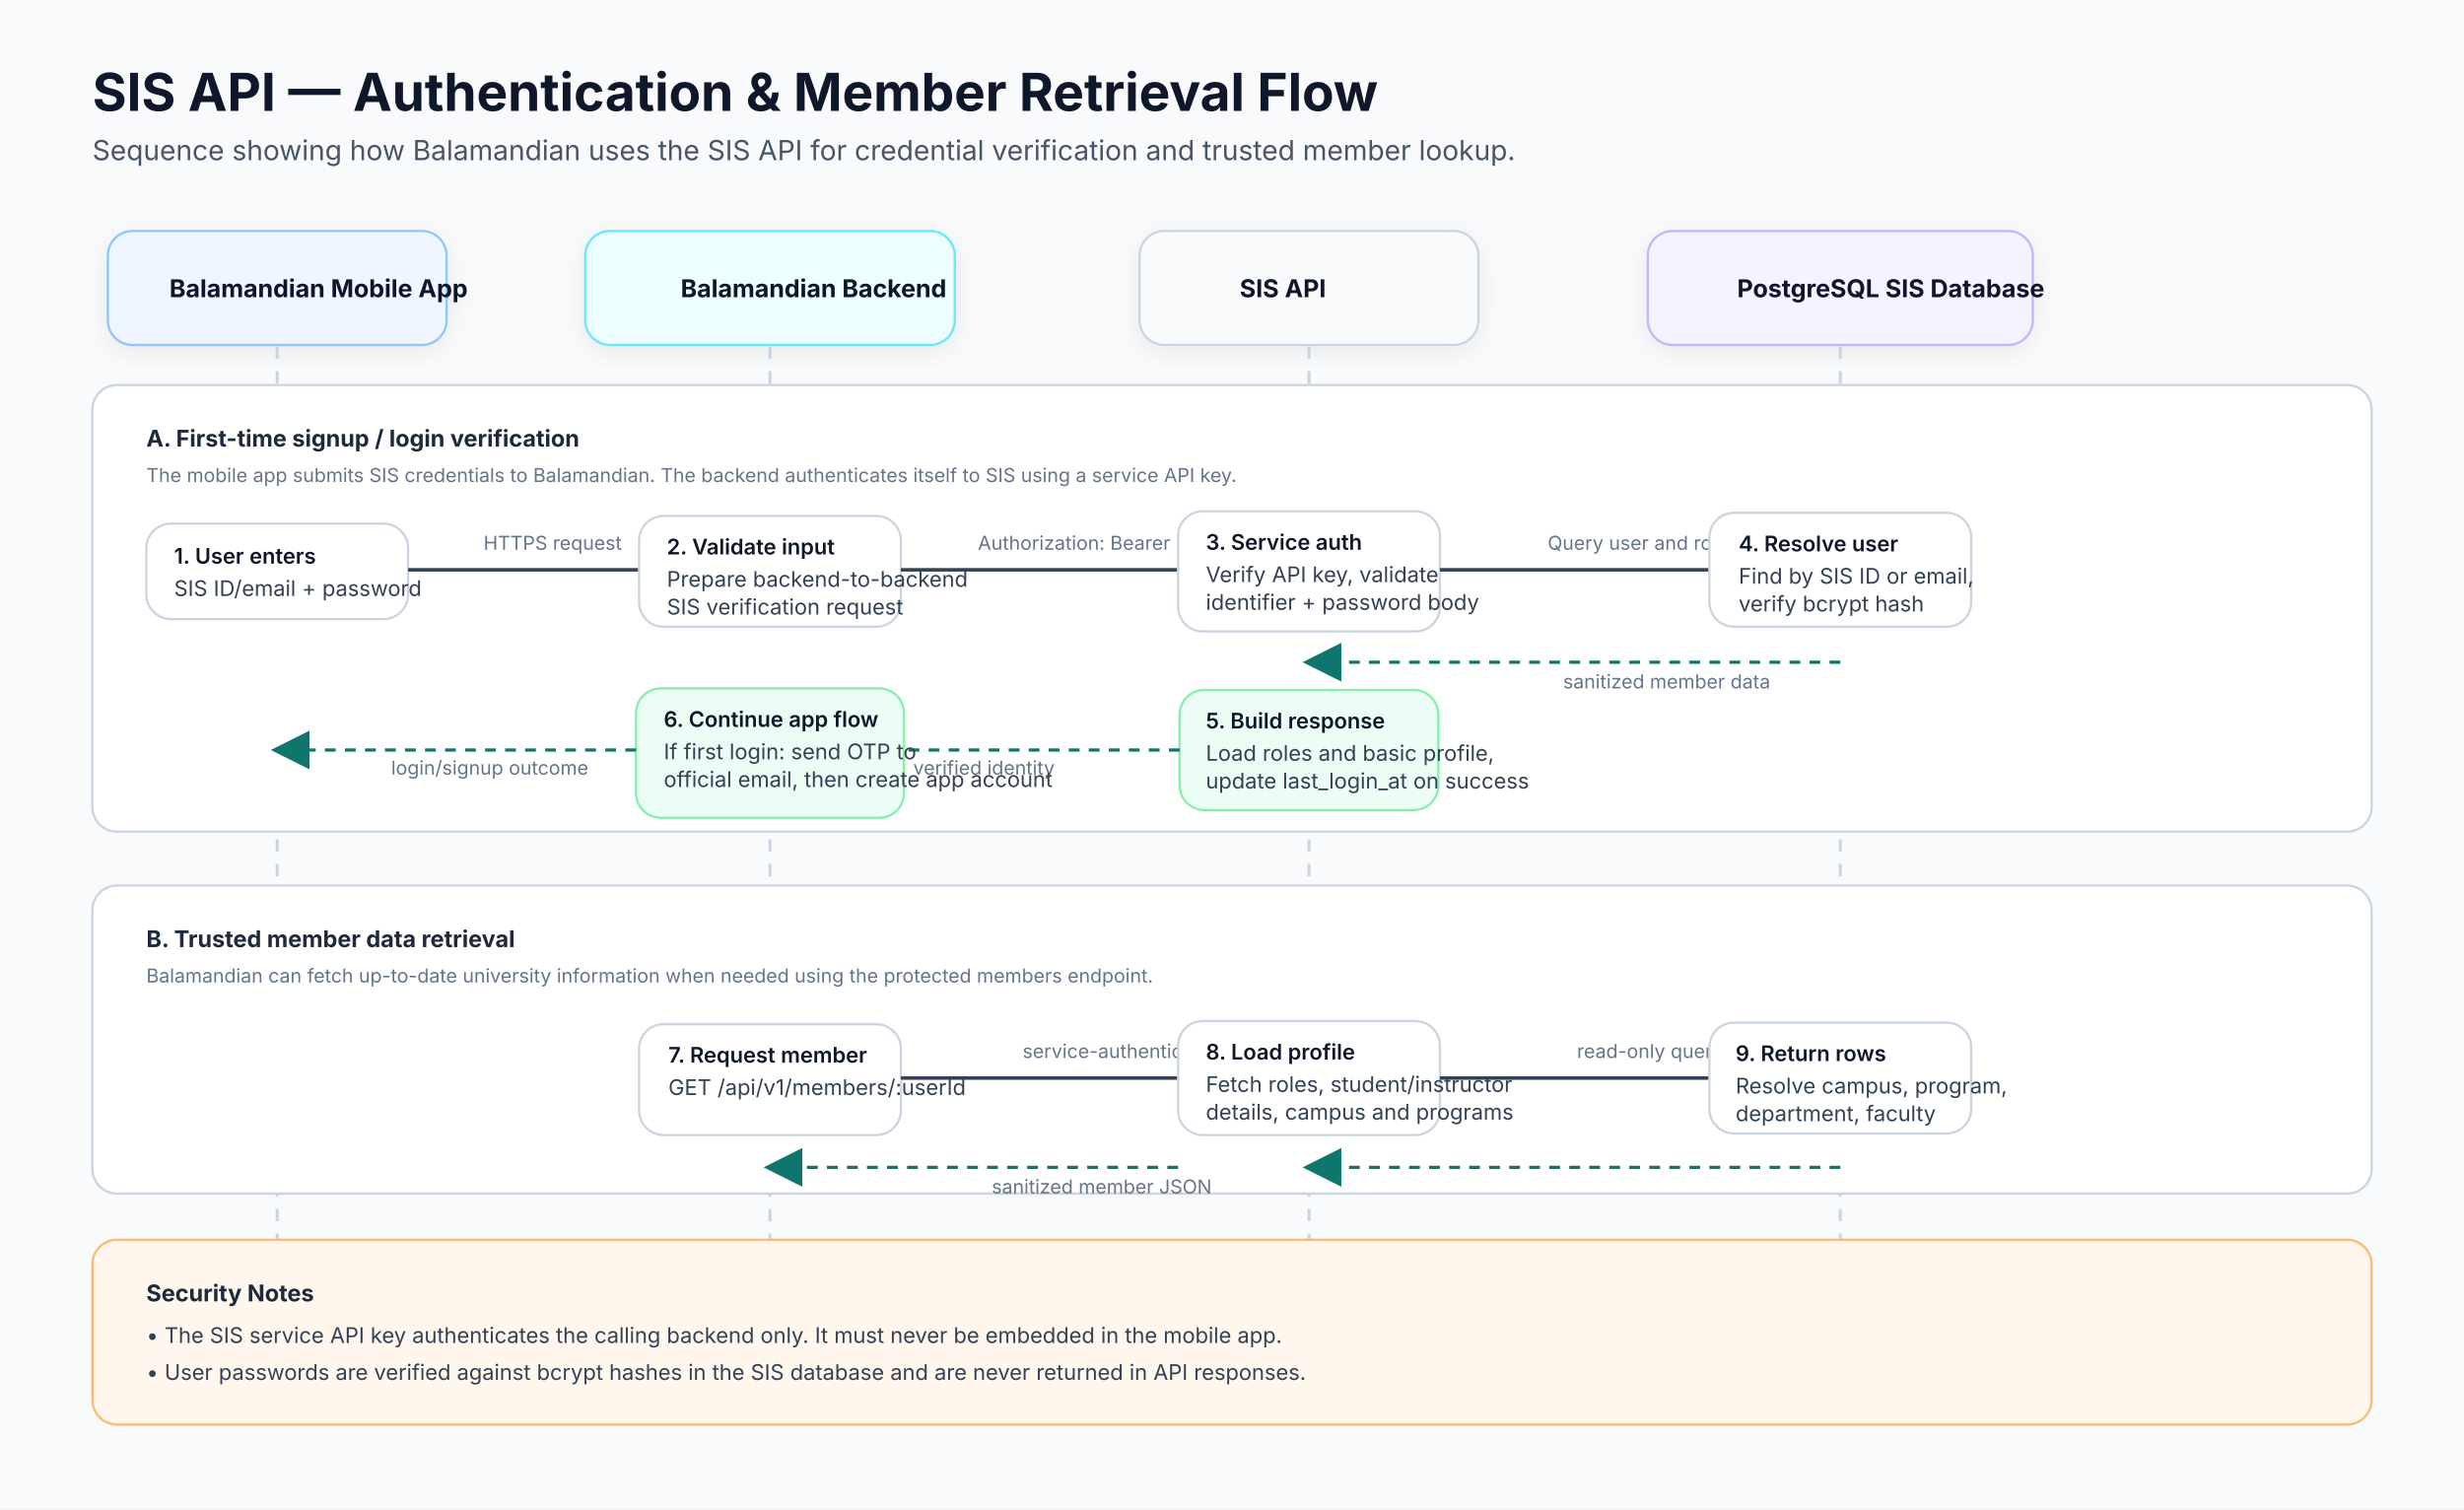
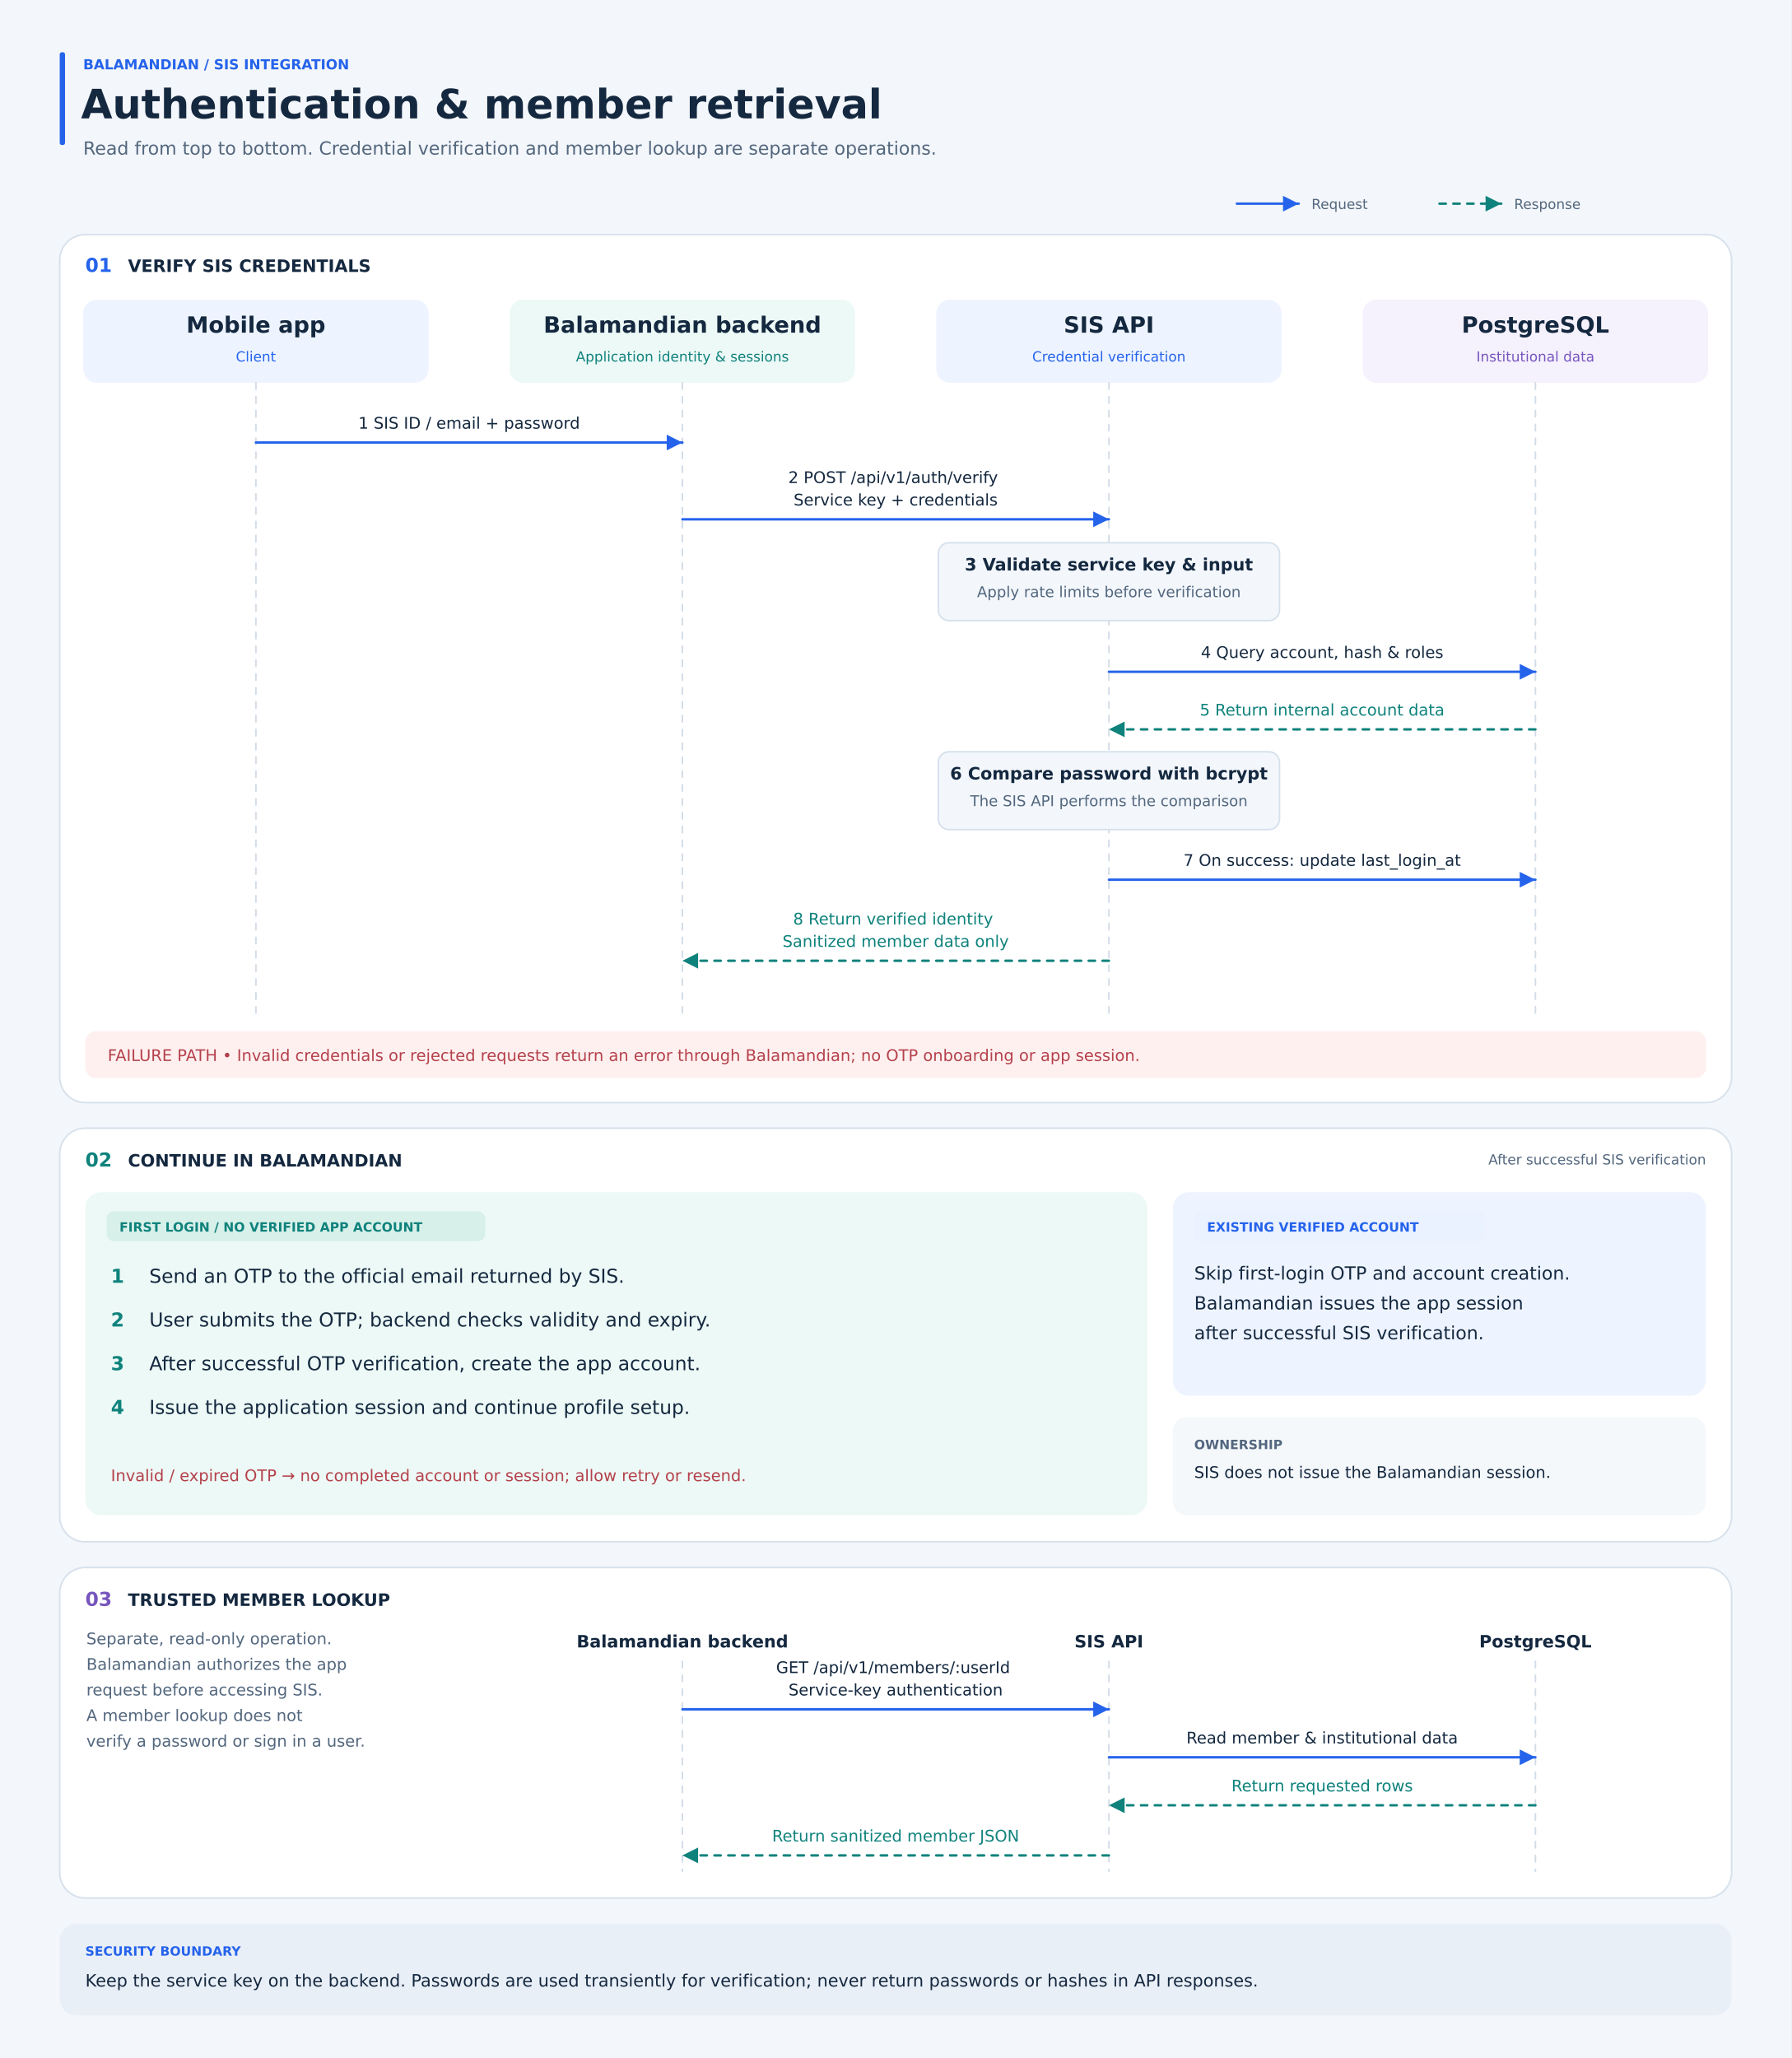
- <svg xmlns="http://www.w3.org/2000/svg" width="1600" height="980" viewBox="0 0 1600 980" role="img" aria-labelledby="title desc">
+ <svg xmlns="http://www.w3.org/2000/svg" width="1680" height="1930" viewBox="0 0 1680 1930" role="img" aria-labelledby="title desc">
  <defs>
-     <style>
-       .bg { fill: #f8fafc; }
-       .title { font: 700 34px 'Segoe UI', Inter, Arial, sans-serif; fill: #0f172a; }
-       .subtitle { font: 400 18px 'Segoe UI', Inter, Arial, sans-serif; fill: #475569; }
-       .laneTitle { font: 700 16px 'Segoe UI', Inter, Arial, sans-serif; fill: #0f172a; }
-       .text { font: 400 14px 'Segoe UI', Inter, Arial, sans-serif; fill: #334155; }
-       .small { font: 400 12.5px 'Segoe UI', Inter, Arial, sans-serif; fill: #64748b; }
-       .label { font: 700 15px 'Segoe UI', Inter, Arial, sans-serif; fill: #1e293b; }
-       .step { font: 600 14px 'Segoe UI', Inter, Arial, sans-serif; fill: #0f172a; }
-       .box { fill: #ffffff; stroke: #cbd5e1; stroke-width: 1.5; rx: 16; }
-       .client { fill: #eff6ff; stroke: #93c5fd; }
-       .backend { fill: #ecfeff; stroke: #67e8f9; }
-       .service { fill: #f8fafc; stroke: #cbd5e1; }
-       .db { fill: #f5f3ff; stroke: #c4b5fd; }
-       .success { fill: #ecfdf5; stroke: #86efac; }
-       .warn { fill: #fff7ed; stroke: #fdba74; }
-       .line { stroke: #cbd5e1; stroke-width: 2; stroke-dasharray: 8 8; }
-       .arrow { stroke: #334155; stroke-width: 2.3; fill: none; marker-end: url(#arrow); }
-       .return { stroke: #0f766e; stroke-width: 2.1; fill: none; stroke-dasharray: 7 6; marker-end: url(#arrow2); }
-       .connector { stroke: #64748b; stroke-width: 1.8; fill: none; marker-end: url(#arrow); }
-     </style>
-     <marker id="arrow" markerWidth="12" markerHeight="12" refX="10" refY="6" orient="auto">
-       <path d="M0,0 L12,6 L0,12 z" fill="#334155" />
-     </marker>
-     <marker id="arrow2" markerWidth="12" markerHeight="12" refX="10" refY="6" orient="auto">
-       <path d="M0,0 L12,6 L0,12 z" fill="#0f766e" />
-     </marker>
-     <filter id="shadow" x="-20%" y="-20%" width="140%" height="140%">
-       <feDropShadow dx="0" dy="4" stdDeviation="8" flood-color="#0f172a" flood-opacity="0.07" />
-     </filter>
+     <marker id="blue" viewBox="0 0 10 10" refX="9" refY="5" markerWidth="8" markerHeight="8" orient="auto-start-reverse">
+       <path d="M1 1 L9 5 L1 9 Z" fill="#2563EB" />
+     </marker>
+     <marker id="teal" viewBox="0 0 10 10" refX="9" refY="5" markerWidth="8" markerHeight="8" orient="auto-start-reverse">
+       <path d="M1 1 L9 5 L1 9 Z" fill="#0F827C" />
+     </marker>
+     <marker id="navy" viewBox="0 0 10 10" refX="9" refY="5" markerWidth="8" markerHeight="8" orient="auto-start-reverse">
+       <path d="M1 1 L9 5 L1 9 Z" fill="#14283F" />
+     </marker>
+     <marker id="purple" viewBox="0 0 10 10" refX="9" refY="5" markerWidth="8" markerHeight="8" orient="auto-start-reverse">
+       <path d="M1 1 L9 5 L1 9 Z" fill="#7655BD" />
+     </marker>
  </defs>
-   <rect class="bg" width="1600" height="980" />
-   <text class="title" x="60" y="72">SIS API — Authentication &amp; Member Retrieval Flow</text>
-   <text class="subtitle" x="60" y="104">Sequence showing how Balamandian uses the SIS API for credential verification and trusted member lookup.</text>
-   <g filter="url(#shadow)">
-     <rect class="box client" x="70" y="150" width="220" height="74" rx="18" />
-     <text class="laneTitle" x="110" y="193">Balamandian Mobile App</text>
-     <rect class="box backend" x="380" y="150" width="240" height="74" rx="18" />
-     <text class="laneTitle" x="442" y="193">Balamandian Backend</text>
-     <rect class="box service" x="740" y="150" width="220" height="74" rx="18" />
-     <text class="laneTitle" x="805" y="193">SIS API</text>
-     <rect class="box db" x="1070" y="150" width="250" height="74" rx="18" />
-     <text class="laneTitle" x="1128" y="193">PostgreSQL SIS Database</text>
-   </g>
-   <line class="line" x1="180" y1="225" x2="180" y2="900" />
-   <line class="line" x1="500" y1="225" x2="500" y2="900" />
-   <line class="line" x1="850" y1="225" x2="850" y2="900" />
-   <line class="line" x1="1195" y1="225" x2="1195" y2="900" />
-   <rect class="box" x="60" y="250" width="1480" height="290" rx="22" fill="#ffffff" />
-   <text class="label" x="95" y="290">A. First-time signup / login verification</text>
-   <text class="small" x="95" y="313">The mobile app submits SIS credentials to Balamandian. The backend authenticates itself to SIS using a service API key.</text>
-   <rect class="box" x="95" y="340" width="170" height="62" rx="14" fill="#ffffff" />
-   <text class="step" x="113" y="366">1. User enters</text>
-   <text class="text" x="113" y="387">SIS ID/email + password</text>
-   <path class="arrow" d="M265 370 L490 370" />
-   <text class="small" x="314" y="357">HTTPS request</text>
-   <rect class="box" x="415" y="335" width="170" height="72" rx="14" fill="#ffffff" />
-   <text class="step" x="433" y="360">2. Validate input</text>
-   <text class="text" x="433" y="381">Prepare backend-to-backend</text>
-   <text class="text" x="433" y="399">SIS verification request</text>
-   <path class="arrow" d="M585 370 L840 370" />
-   <text class="small" x="635" y="357">Authorization: Bearer service key</text>
-   <rect class="box" x="765" y="332" width="170" height="78" rx="14" fill="#ffffff" />
-   <text class="step" x="783" y="357">3. Service auth</text>
-   <text class="text" x="783" y="378">Verify API key, validate</text>
-   <text class="text" x="783" y="396">identifier + password body</text>
-   <path class="arrow" d="M935 370 L1185 370" />
-   <text class="small" x="1005" y="357">Query user and roles</text>
-   <rect class="box" x="1110" y="333" width="170" height="74" rx="14" fill="#ffffff" />
-   <text class="step" x="1129" y="358">4. Resolve user</text>
-   <text class="text" x="1129" y="379">Find by SIS ID or email,</text>
-   <text class="text" x="1129" y="397">verify bcrypt hash</text>
-   <path class="return" d="M1195 430 L850 430" />
-   <text class="small" x="1015" y="447">sanitized member data</text>
-   <rect class="box success" x="766" y="448" width="168" height="78" rx="14" />
-   <text class="step" x="783" y="473">5. Build response</text>
-   <text class="text" x="783" y="494">Load roles and basic profile,</text>
-   <text class="text" x="783" y="512">update last_login_at on success</text>
-   <path class="return" d="M766 487 L500 487" />
-   <text class="small" x="593" y="503">verified identity</text>
-   <rect class="box success" x="413" y="447" width="174" height="84" rx="14" />
-   <text class="step" x="431" y="472">6. Continue app flow</text>
-   <text class="text" x="431" y="493">If first login: send OTP to</text>
-   <text class="text" x="431" y="511">official email, then create app account</text>
-   <path class="return" d="M413 487 L180 487" />
-   <text class="small" x="254" y="503">login/signup outcome</text>
-   <rect class="box" x="60" y="575" width="1480" height="200" rx="22" fill="#ffffff" />
-   <text class="label" x="95" y="615">B. Trusted member data retrieval</text>
-   <text class="small" x="95" y="638">Balamandian can fetch up-to-date university information when needed using the protected members endpoint.</text>
-   <rect class="box" x="415" y="665" width="170" height="72" rx="14" fill="#ffffff" />
-   <text class="step" x="434" y="690">7. Request member</text>
-   <text class="text" x="434" y="711">GET /api/v1/members/:userId</text>
-   <path class="arrow" d="M585 700 L840 700" />
-   <text class="small" x="664" y="687">service-authenticated request</text>
-   <rect class="box" x="765" y="663" width="170" height="74" rx="14" fill="#ffffff" />
-   <text class="step" x="783" y="688">8. Load profile</text>
-   <text class="text" x="783" y="709">Fetch roles, student/instructor</text>
-   <text class="text" x="783" y="727">details, campus and programs</text>
-   <path class="arrow" d="M935 700 L1185 700" />
-   <text class="small" x="1024" y="687">read-only queries</text>
-   <rect class="box" x="1110" y="664" width="170" height="72" rx="14" fill="#ffffff" />
-   <text class="step" x="1127" y="689">9. Return rows</text>
-   <text class="text" x="1127" y="710">Resolve campus, program,</text>
-   <text class="text" x="1127" y="728">department, faculty</text>
-   <path class="return" d="M1195 758 L850 758" />
-   <path class="return" d="M765 758 L500 758" />
-   <text class="small" x="644" y="775">sanitized member JSON</text>
-   <rect class="box warn" x="60" y="805" width="1480" height="120" rx="22" />
-   <text class="label" x="95" y="845">Security Notes</text>
-   <text class="text" x="95" y="872">• The SIS service API key authenticates the calling backend only. It must never be embedded in the mobile app.</text>
-   <text class="text" x="95" y="896">• User passwords are verified against bcrypt hashes in the SIS database and are never returned in API responses.</text>
+   <rect x="0" y="0" width="1680" height="1930" rx="0" fill="#F3F6FA" />
+   <rect x="56" y="49" width="5" height="87" rx="2" fill="#2563EB" />
+   <text x="78" y="65" font-family="DejaVu Sans, Arial, sans-serif" font-size="13" font-weight="700" fill="#2563EB" text-anchor="start">
+     <tspan x="78" dy="0">BALAMANDIAN / SIS INTEGRATION</tspan>
+   </text>
+   <text x="76" y="111" font-family="DejaVu Sans, Arial, sans-serif" font-size="38" font-weight="700" fill="#14283F" text-anchor="start">
+     <tspan x="76" dy="0">Authentication &amp; member retrieval</tspan>
+   </text>
+   <text x="78" y="145" font-family="DejaVu Sans, Arial, sans-serif" font-size="17" font-weight="400" fill="#53677E" text-anchor="start">
+     <tspan x="78" dy="0">Read from top to bottom. Credential verification and member lookup are separate operations.</tspan>
+   </text>
+   <path d="M1160 191 H1218" fill="none" stroke="#2563EB" stroke-width="2.3" stroke-linecap="round" stroke-linejoin="round" marker-end="url(#blue)" />
+   <text x="1230" y="196" font-family="DejaVu Sans, Arial, sans-serif" font-size="13" font-weight="400" fill="#53677E" text-anchor="start">
+     <tspan x="1230" dy="0">Request</tspan>
+   </text>
+   <path d="M1350 191 H1408" fill="none" stroke="#0F827C" stroke-width="2.3" stroke-linecap="round" stroke-linejoin="round" marker-end="url(#teal)" stroke-dasharray="6 7" />
+   <text x="1420" y="196" font-family="DejaVu Sans, Arial, sans-serif" font-size="13" font-weight="400" fill="#53677E" text-anchor="start">
+     <tspan x="1420" dy="0">Response</tspan>
+   </text>
+   <rect x="56" y="220" width="1568" height="814" rx="24" fill="#FFF" stroke="#D7E1EC" stroke-width="1.5" />
+   <text x="80" y="255" font-family="DejaVu Sans, Arial, sans-serif" font-size="18" font-weight="700" fill="#2563EB" text-anchor="start">
+     <tspan x="80" dy="0">01</tspan>
+   </text>
+   <text x="120" y="255" font-family="DejaVu Sans, Arial, sans-serif" font-size="16" font-weight="700" fill="#14283F" text-anchor="start">
+     <tspan x="120" dy="0">VERIFY SIS CREDENTIALS</tspan>
+   </text>
+   <rect x="78" y="281" width="324" height="78" rx="13" fill="#EEF4FF" />
+   <text x="240" y="312" font-family="DejaVu Sans, Arial, sans-serif" font-size="21" font-weight="700" fill="#14283F" text-anchor="middle">
+     <tspan x="240" dy="0">Mobile app</tspan>
+   </text>
+   <text x="240" y="339" font-family="DejaVu Sans, Arial, sans-serif" font-size="13" font-weight="400" fill="#2563EB" text-anchor="middle">
+     <tspan x="240" dy="0">Client</tspan>
+   </text>
+   <path d="M240 359 V950" fill="none" stroke="#D2DCE8" stroke-width="1.5" stroke-linecap="round" stroke-linejoin="round" stroke-dasharray="6 7" />
+   <rect x="478" y="281" width="324" height="78" rx="13" fill="#EDF9F6" />
+   <text x="640" y="312" font-family="DejaVu Sans, Arial, sans-serif" font-size="21" font-weight="700" fill="#14283F" text-anchor="middle">
+     <tspan x="640" dy="0">Balamandian backend</tspan>
+   </text>
+   <text x="640" y="339" font-family="DejaVu Sans, Arial, sans-serif" font-size="13" font-weight="400" fill="#0F827C" text-anchor="middle">
+     <tspan x="640" dy="0">Application identity &amp; sessions</tspan>
+   </text>
+   <path d="M640 359 V950" fill="none" stroke="#D2DCE8" stroke-width="1.5" stroke-linecap="round" stroke-linejoin="round" stroke-dasharray="6 7" />
+   <rect x="878" y="281" width="324" height="78" rx="13" fill="#EEF4FF" />
+   <text x="1040" y="312" font-family="DejaVu Sans, Arial, sans-serif" font-size="21" font-weight="700" fill="#14283F" text-anchor="middle">
+     <tspan x="1040" dy="0">SIS API</tspan>
+   </text>
+   <text x="1040" y="339" font-family="DejaVu Sans, Arial, sans-serif" font-size="13" font-weight="400" fill="#2563EB" text-anchor="middle">
+     <tspan x="1040" dy="0">Credential verification</tspan>
+   </text>
+   <path d="M1040 359 V950" fill="none" stroke="#D2DCE8" stroke-width="1.5" stroke-linecap="round" stroke-linejoin="round" stroke-dasharray="6 7" />
+   <rect x="1278" y="281" width="324" height="78" rx="13" fill="#F5F1FD" />
+   <text x="1440" y="312" font-family="DejaVu Sans, Arial, sans-serif" font-size="21" font-weight="700" fill="#14283F" text-anchor="middle">
+     <tspan x="1440" dy="0">PostgreSQL</tspan>
+   </text>
+   <text x="1440" y="339" font-family="DejaVu Sans, Arial, sans-serif" font-size="13" font-weight="400" fill="#7655BD" text-anchor="middle">
+     <tspan x="1440" dy="0">Institutional data</tspan>
+   </text>
+   <path d="M1440 359 V950" fill="none" stroke="#D2DCE8" stroke-width="1.5" stroke-linecap="round" stroke-linejoin="round" stroke-dasharray="6 7" />
+   <text x="440.0" y="402" font-family="DejaVu Sans, Arial, sans-serif" font-size="15" font-weight="400" fill="#14283F" text-anchor="middle">
+     <tspan x="440.0" dy="0">1  SIS ID / email + password</tspan>
+   </text>
+   <path d="M240 415 H640" fill="none" stroke="#2563EB" stroke-width="2.3" stroke-linecap="round" stroke-linejoin="round" marker-end="url(#blue)" />
+   <text x="840.0" y="453" font-family="DejaVu Sans, Arial, sans-serif" font-size="15" font-weight="400" fill="#14283F" text-anchor="middle">
+     <tspan x="840.0" dy="0">2  POST /api/v1/auth/verify</tspan>
+     <tspan x="840.0" dy="21">Service key + credentials</tspan>
+   </text>
+   <path d="M640 487 H1040" fill="none" stroke="#2563EB" stroke-width="2.3" stroke-linecap="round" stroke-linejoin="round" marker-end="url(#blue)" />
+   <rect x="880" y="509" width="320" height="73" rx="10" fill="#F3F7FC" stroke="#D7E1EC" stroke-width="1.5" />
+   <text x="1040" y="535" font-family="DejaVu Sans, Arial, sans-serif" font-size="16" font-weight="700" fill="#14283F" text-anchor="middle">
+     <tspan x="1040" dy="0">3  Validate service key &amp; input</tspan>
+   </text>
+   <text x="1040" y="560" font-family="DejaVu Sans, Arial, sans-serif" font-size="14" font-weight="400" fill="#53677E" text-anchor="middle">
+     <tspan x="1040" dy="0">Apply rate limits before verification</tspan>
+   </text>
+   <text x="1240.0" y="617" font-family="DejaVu Sans, Arial, sans-serif" font-size="15" font-weight="400" fill="#14283F" text-anchor="middle">
+     <tspan x="1240.0" dy="0">4  Query account, hash &amp; roles</tspan>
+   </text>
+   <path d="M1040 630 H1440" fill="none" stroke="#2563EB" stroke-width="2.3" stroke-linecap="round" stroke-linejoin="round" marker-end="url(#blue)" />
+   <text x="1240.0" y="671" font-family="DejaVu Sans, Arial, sans-serif" font-size="15" font-weight="400" fill="#0F827C" text-anchor="middle">
+     <tspan x="1240.0" dy="0">5  Return internal account data</tspan>
+   </text>
+   <path d="M1440 684 H1040" fill="none" stroke="#0F827C" stroke-width="2.3" stroke-linecap="round" stroke-linejoin="round" marker-end="url(#teal)" stroke-dasharray="6 7" />
+   <rect x="880" y="705" width="320" height="73" rx="10" fill="#F3F7FC" stroke="#D7E1EC" stroke-width="1.5" />
+   <text x="1040" y="731" font-family="DejaVu Sans, Arial, sans-serif" font-size="16" font-weight="700" fill="#14283F" text-anchor="middle">
+     <tspan x="1040" dy="0">6  Compare password with bcrypt</tspan>
+   </text>
+   <text x="1040" y="756" font-family="DejaVu Sans, Arial, sans-serif" font-size="14" font-weight="400" fill="#53677E" text-anchor="middle">
+     <tspan x="1040" dy="0">The SIS API performs the comparison</tspan>
+   </text>
+   <text x="1240.0" y="812" font-family="DejaVu Sans, Arial, sans-serif" font-size="15" font-weight="400" fill="#14283F" text-anchor="middle">
+     <tspan x="1240.0" dy="0">7  On success: update last_login_at</tspan>
+   </text>
+   <path d="M1040 825 H1440" fill="none" stroke="#2563EB" stroke-width="2.3" stroke-linecap="round" stroke-linejoin="round" marker-end="url(#blue)" />
+   <text x="840.0" y="867" font-family="DejaVu Sans, Arial, sans-serif" font-size="15" font-weight="400" fill="#0F827C" text-anchor="middle">
+     <tspan x="840.0" dy="0">8  Return verified identity</tspan>
+     <tspan x="840.0" dy="21">Sanitized member data only</tspan>
+   </text>
+   <path d="M1040 901 H640" fill="none" stroke="#0F827C" stroke-width="2.3" stroke-linecap="round" stroke-linejoin="round" marker-end="url(#teal)" stroke-dasharray="6 7" />
+   <rect x="80" y="967" width="1520" height="44" rx="10" fill="#FFF0F0" />
+   <text x="101" y="995" font-family="DejaVu Sans, Arial, sans-serif" font-size="15" font-weight="400" fill="#B4414B" text-anchor="start">
+     <tspan x="101" dy="0">FAILURE PATH  •  Invalid credentials or rejected requests return an error through Balamandian; no OTP onboarding or app session.</tspan>
+   </text>
+   <rect x="56" y="1058" width="1568" height="388" rx="24" fill="#FFF" stroke="#D7E1EC" stroke-width="1.5" />
+   <text x="80" y="1094" font-family="DejaVu Sans, Arial, sans-serif" font-size="18" font-weight="700" fill="#0F827C" text-anchor="start">
+     <tspan x="80" dy="0">02</tspan>
+   </text>
+   <text x="120" y="1094" font-family="DejaVu Sans, Arial, sans-serif" font-size="16" font-weight="700" fill="#14283F" text-anchor="start">
+     <tspan x="120" dy="0">CONTINUE IN BALAMANDIAN</tspan>
+   </text>
+   <text x="1600" y="1092" font-family="DejaVu Sans, Arial, sans-serif" font-size="13" font-weight="400" fill="#53677E" text-anchor="end">
+     <tspan x="1600" dy="0">After successful SIS verification</tspan>
+   </text>
+   <rect x="80" y="1118" width="996" height="303" rx="15" fill="#EDF9F6" />
+   <rect x="100" y="1136" width="355" height="28" rx="7" fill="#D7F0E9" />
+   <text x="112" y="1155" font-family="DejaVu Sans, Arial, sans-serif" font-size="12" font-weight="700" fill="#0F827C" text-anchor="start">
+     <tspan x="112" dy="0">FIRST LOGIN / NO VERIFIED APP ACCOUNT</tspan>
+   </text>
+   <text x="104" y="1203" font-family="DejaVu Sans, Arial, sans-serif" font-size="18" font-weight="700" fill="#0F827C" text-anchor="start">
+     <tspan x="104" dy="0">1</tspan>
+   </text>
+   <text x="140" y="1203" font-family="DejaVu Sans, Arial, sans-serif" font-size="18" font-weight="400" fill="#14283F" text-anchor="start">
+     <tspan x="140" dy="0">Send an OTP to the official email returned by SIS.</tspan>
+   </text>
+   <text x="104" y="1244" font-family="DejaVu Sans, Arial, sans-serif" font-size="18" font-weight="700" fill="#0F827C" text-anchor="start">
+     <tspan x="104" dy="0">2</tspan>
+   </text>
+   <text x="140" y="1244" font-family="DejaVu Sans, Arial, sans-serif" font-size="18" font-weight="400" fill="#14283F" text-anchor="start">
+     <tspan x="140" dy="0">User submits the OTP; backend checks validity and expiry.</tspan>
+   </text>
+   <text x="104" y="1285" font-family="DejaVu Sans, Arial, sans-serif" font-size="18" font-weight="700" fill="#0F827C" text-anchor="start">
+     <tspan x="104" dy="0">3</tspan>
+   </text>
+   <text x="140" y="1285" font-family="DejaVu Sans, Arial, sans-serif" font-size="18" font-weight="400" fill="#14283F" text-anchor="start">
+     <tspan x="140" dy="0">After successful OTP verification, create the app account.</tspan>
+   </text>
+   <text x="104" y="1326" font-family="DejaVu Sans, Arial, sans-serif" font-size="18" font-weight="700" fill="#0F827C" text-anchor="start">
+     <tspan x="104" dy="0">4</tspan>
+   </text>
+   <text x="140" y="1326" font-family="DejaVu Sans, Arial, sans-serif" font-size="18" font-weight="400" fill="#14283F" text-anchor="start">
+     <tspan x="140" dy="0">Issue the application session and continue profile setup.</tspan>
+   </text>
+   <text x="104" y="1389" font-family="DejaVu Sans, Arial, sans-serif" font-size="15" font-weight="400" fill="#B4414B" text-anchor="start">
+     <tspan x="104" dy="0">Invalid / expired OTP → no completed account or session; allow retry or resend.</tspan>
+   </text>
+   <rect x="1100" y="1118" width="500" height="191" rx="15" fill="#EEF4FF" />
+   <rect x="1120" y="1136" width="272" height="28" rx="7" fill="#EAF1FF" />
+   <text x="1132" y="1155" font-family="DejaVu Sans, Arial, sans-serif" font-size="12" font-weight="700" fill="#2563EB" text-anchor="start">
+     <tspan x="1132" dy="0">EXISTING VERIFIED ACCOUNT</tspan>
+   </text>
+   <text x="1120" y="1200" font-family="DejaVu Sans, Arial, sans-serif" font-size="17" font-weight="400" fill="#14283F" text-anchor="start">
+     <tspan x="1120" dy="0">Skip first-login OTP and account creation.</tspan>
+     <tspan x="1120" dy="28">Balamandian issues the app session</tspan>
+     <tspan x="1120" dy="28">after successful SIS verification.</tspan>
+   </text>
+   <rect x="1100" y="1329" width="500" height="92" rx="13" fill="#F5F8FB" />
+   <text x="1120" y="1359" font-family="DejaVu Sans, Arial, sans-serif" font-size="12" font-weight="700" fill="#53677E" text-anchor="start">
+     <tspan x="1120" dy="0">OWNERSHIP</tspan>
+   </text>
+   <text x="1120" y="1386" font-family="DejaVu Sans, Arial, sans-serif" font-size="15" font-weight="400" fill="#14283F" text-anchor="start">
+     <tspan x="1120" dy="0">SIS does not issue the Balamandian session.</tspan>
+   </text>
+   <rect x="56" y="1470" width="1568" height="310" rx="24" fill="#FFF" stroke="#D7E1EC" stroke-width="1.5" />
+   <text x="80" y="1506" font-family="DejaVu Sans, Arial, sans-serif" font-size="18" font-weight="700" fill="#7655BD" text-anchor="start">
+     <tspan x="80" dy="0">03</tspan>
+   </text>
+   <text x="120" y="1506" font-family="DejaVu Sans, Arial, sans-serif" font-size="16" font-weight="700" fill="#14283F" text-anchor="start">
+     <tspan x="120" dy="0">TRUSTED MEMBER LOOKUP</tspan>
+   </text>
+   <text x="81" y="1542" font-family="DejaVu Sans, Arial, sans-serif" font-size="15" font-weight="400" fill="#53677E" text-anchor="start">
+     <tspan x="81" dy="0">Separate, read-only operation.</tspan>
+     <tspan x="81" dy="24">Balamandian authorizes the app</tspan>
+     <tspan x="81" dy="24">request before accessing SIS.</tspan>
+     <tspan x="81" dy="24">A member lookup does not</tspan>
+     <tspan x="81" dy="24">verify a password or sign in a user.</tspan>
+   </text>
+   <text x="640" y="1545" font-family="DejaVu Sans, Arial, sans-serif" font-size="16" font-weight="700" fill="#14283F" text-anchor="middle">
+     <tspan x="640" dy="0">Balamandian backend</tspan>
+   </text>
+   <path d="M640 1558 V1755" fill="none" stroke="#D2DCE8" stroke-width="1.5" stroke-linecap="round" stroke-linejoin="round" stroke-dasharray="6 7" />
+   <text x="1040" y="1545" font-family="DejaVu Sans, Arial, sans-serif" font-size="16" font-weight="700" fill="#14283F" text-anchor="middle">
+     <tspan x="1040" dy="0">SIS API</tspan>
+   </text>
+   <path d="M1040 1558 V1755" fill="none" stroke="#D2DCE8" stroke-width="1.5" stroke-linecap="round" stroke-linejoin="round" stroke-dasharray="6 7" />
+   <text x="1440" y="1545" font-family="DejaVu Sans, Arial, sans-serif" font-size="16" font-weight="700" fill="#14283F" text-anchor="middle">
+     <tspan x="1440" dy="0">PostgreSQL</tspan>
+   </text>
+   <path d="M1440 1558 V1755" fill="none" stroke="#D2DCE8" stroke-width="1.5" stroke-linecap="round" stroke-linejoin="round" stroke-dasharray="6 7" />
+   <text x="840.0" y="1569" font-family="DejaVu Sans, Arial, sans-serif" font-size="15" font-weight="400" fill="#14283F" text-anchor="middle">
+     <tspan x="840.0" dy="0">GET /api/v1/members/:userId</tspan>
+     <tspan x="840.0" dy="21">Service-key authentication</tspan>
+   </text>
+   <path d="M640 1603 H1040" fill="none" stroke="#2563EB" stroke-width="2.3" stroke-linecap="round" stroke-linejoin="round" marker-end="url(#blue)" />
+   <text x="1240.0" y="1635" font-family="DejaVu Sans, Arial, sans-serif" font-size="15" font-weight="400" fill="#14283F" text-anchor="middle">
+     <tspan x="1240.0" dy="0">Read member &amp; institutional data</tspan>
+   </text>
+   <path d="M1040 1648 H1440" fill="none" stroke="#2563EB" stroke-width="2.3" stroke-linecap="round" stroke-linejoin="round" marker-end="url(#blue)" />
+   <text x="1240.0" y="1680" font-family="DejaVu Sans, Arial, sans-serif" font-size="15" font-weight="400" fill="#0F827C" text-anchor="middle">
+     <tspan x="1240.0" dy="0">Return requested rows</tspan>
+   </text>
+   <path d="M1440 1693 H1040" fill="none" stroke="#0F827C" stroke-width="2.3" stroke-linecap="round" stroke-linejoin="round" marker-end="url(#teal)" stroke-dasharray="6 7" />
+   <text x="840.0" y="1727" font-family="DejaVu Sans, Arial, sans-serif" font-size="15" font-weight="400" fill="#0F827C" text-anchor="middle">
+     <tspan x="840.0" dy="0">Return sanitized member JSON</tspan>
+   </text>
+   <path d="M1040 1740 H640" fill="none" stroke="#0F827C" stroke-width="2.3" stroke-linecap="round" stroke-linejoin="round" marker-end="url(#teal)" stroke-dasharray="6 7" />
+   <rect x="56" y="1804" width="1568" height="86" rx="16" fill="#E9EFF7" />
+   <text x="80" y="1834" font-family="DejaVu Sans, Arial, sans-serif" font-size="12" font-weight="700" fill="#2563EB" text-anchor="start">
+     <tspan x="80" dy="0">SECURITY BOUNDARY</tspan>
+   </text>
+   <text x="80" y="1863" font-family="DejaVu Sans, Arial, sans-serif" font-size="16" font-weight="400" fill="#14283F" text-anchor="start">
+     <tspan x="80" dy="0">Keep the service key on the backend. Passwords are used transiently for verification; never return passwords or hashes in API responses.</tspan>
+   </text>
</svg>
